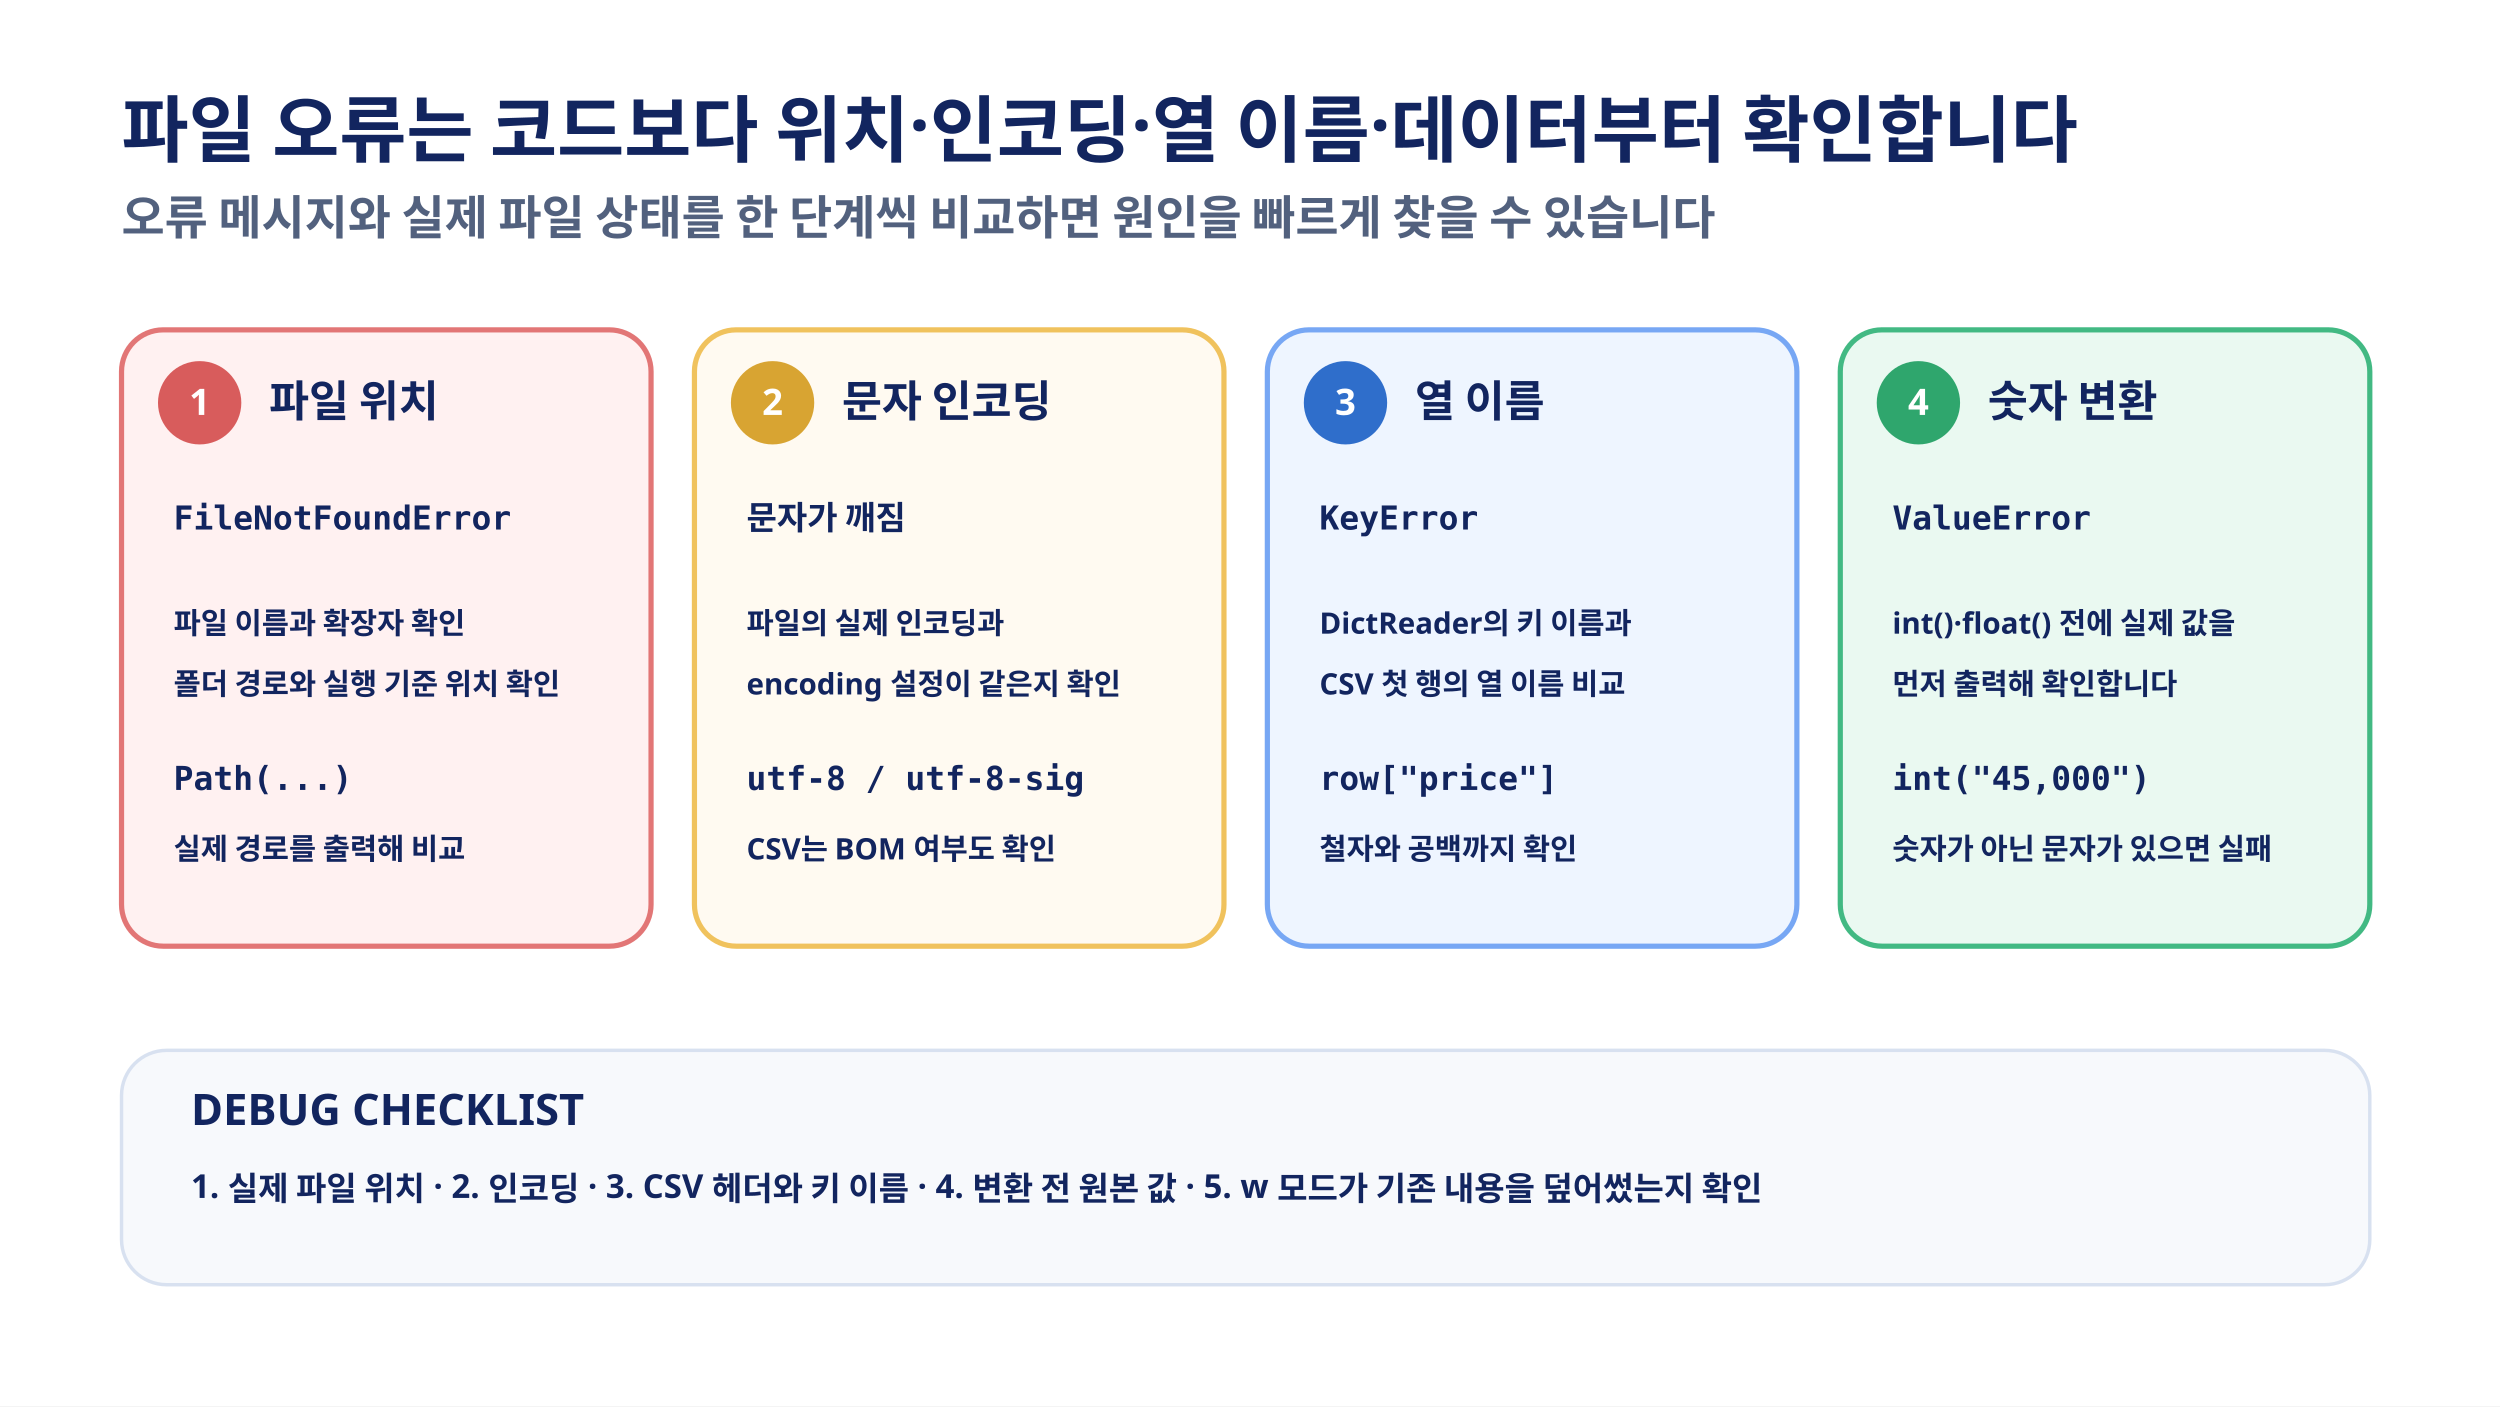
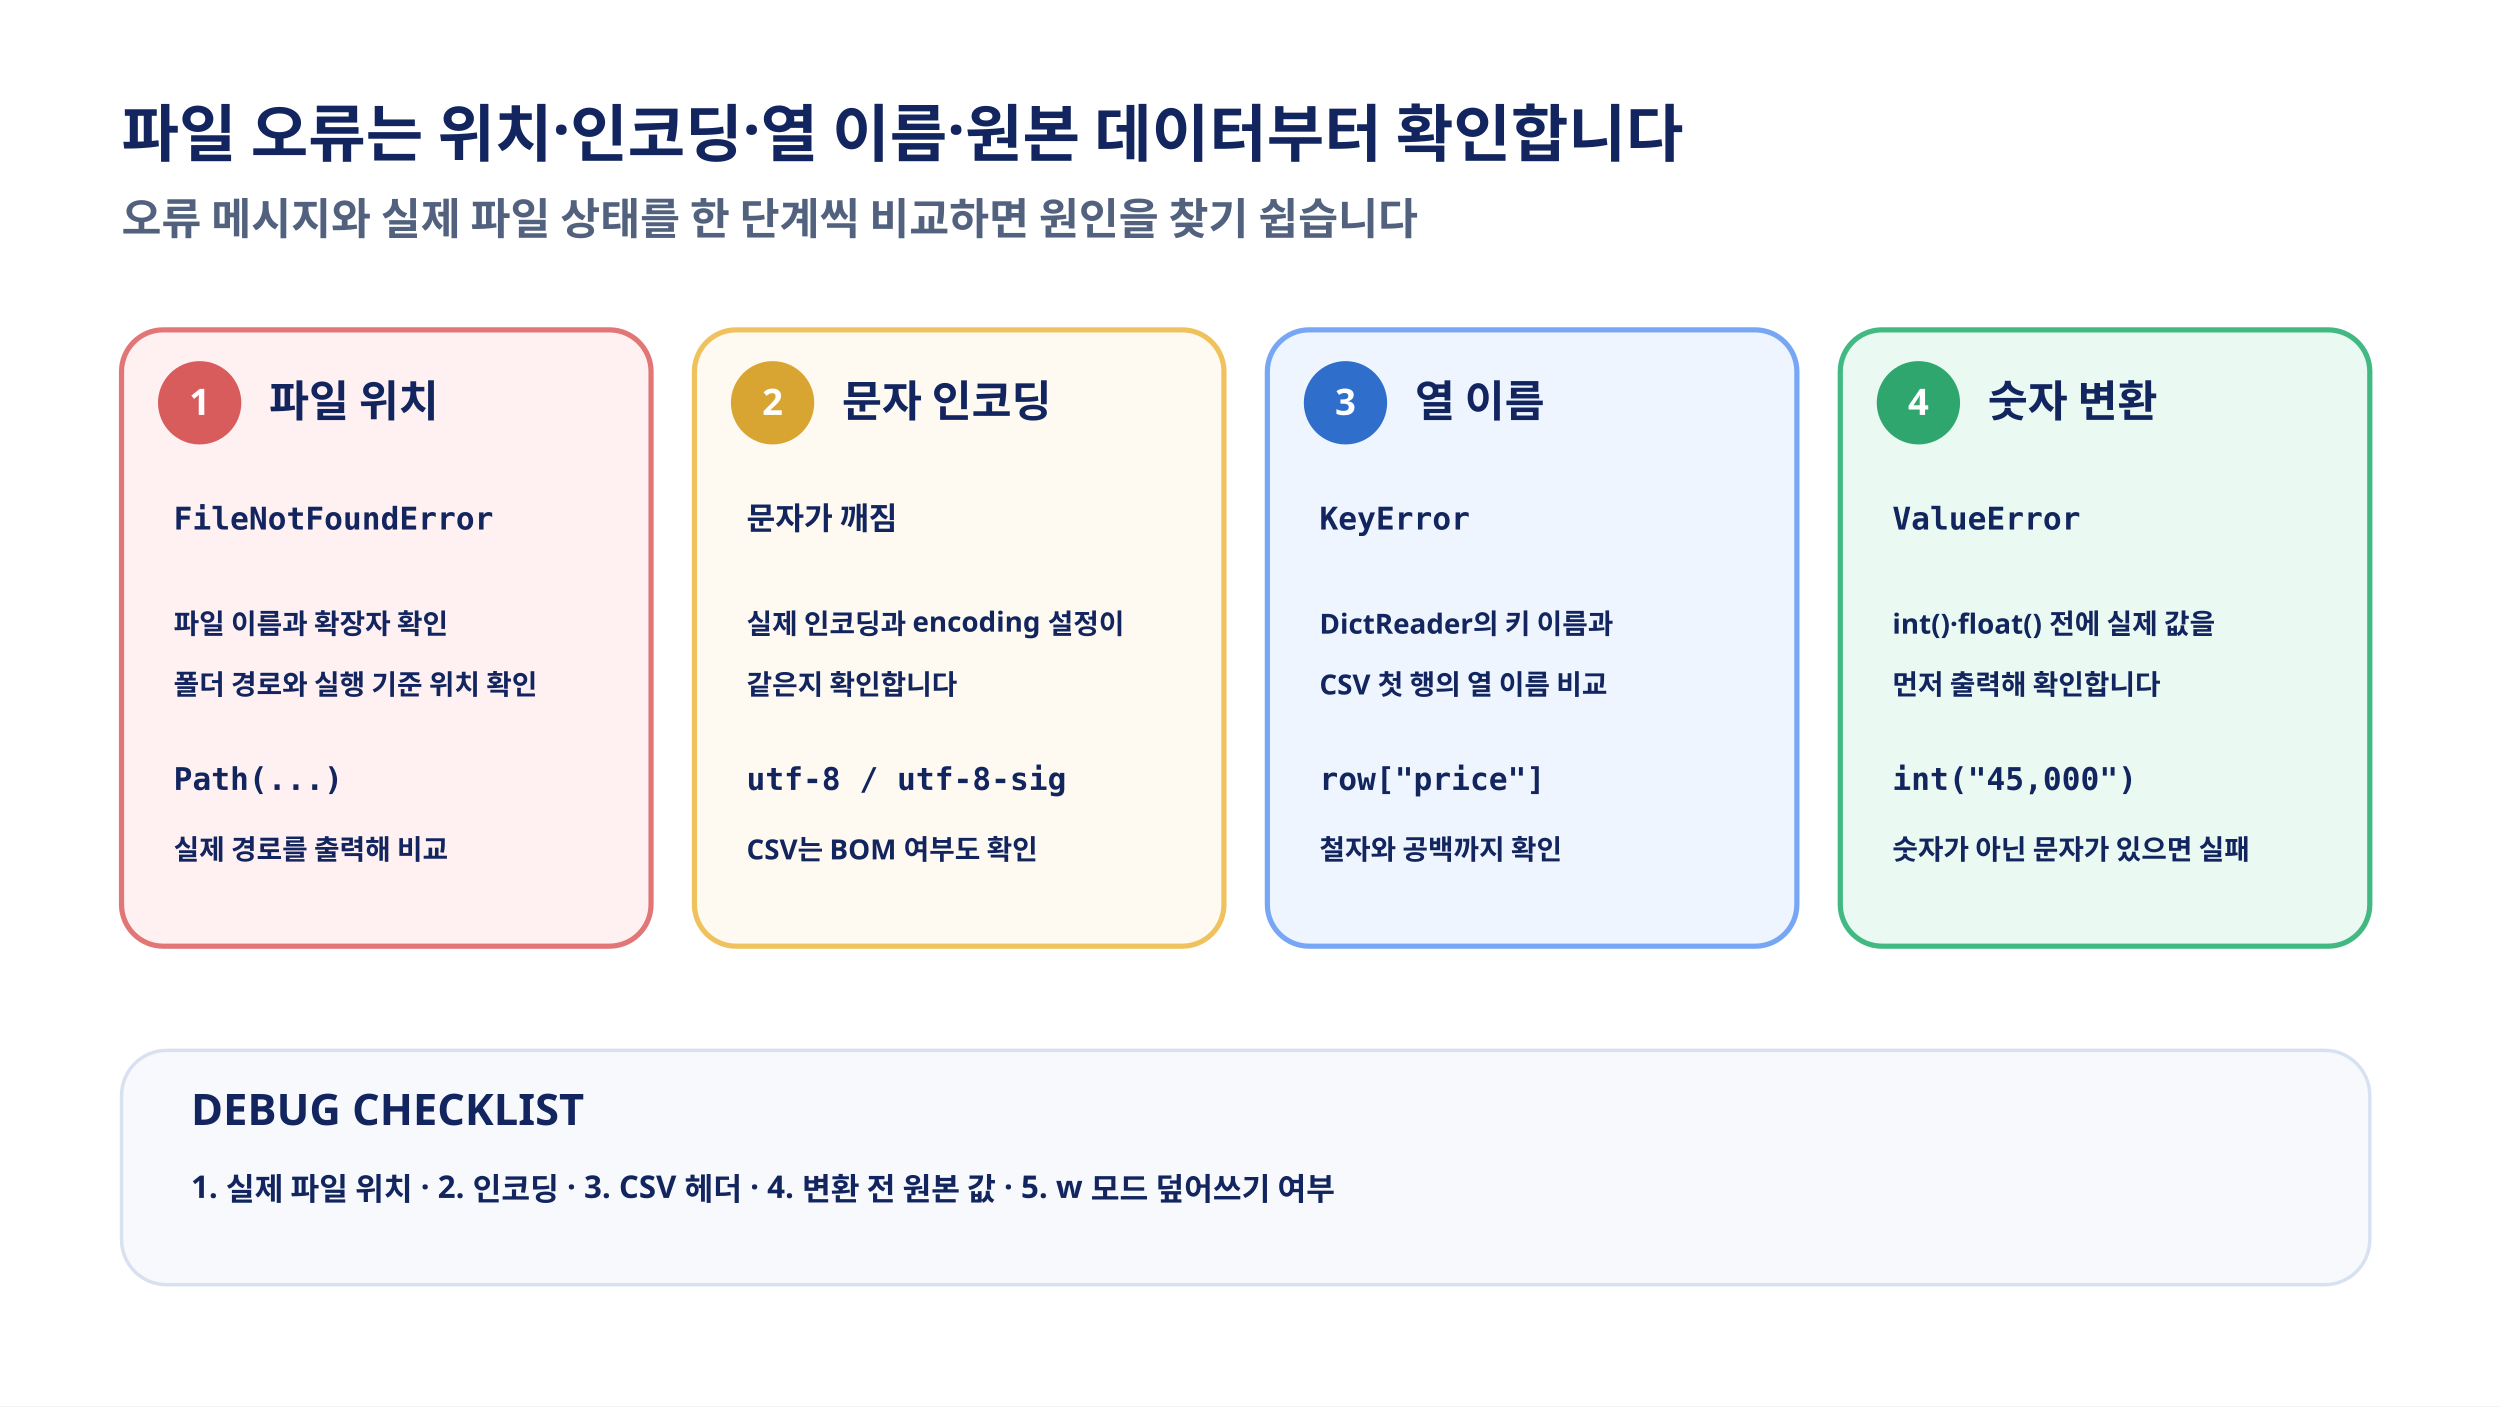
<svg xmlns="http://www.w3.org/2000/svg" width="1440" height="810" viewBox="0 0 1440 810" role="img" aria-labelledby="title desc">
  <rect width="1440" height="810" fill="#ffffff" />
-   <style>text{font-family:Pretendard,'Noto Sans KR','Malgun Gothic',sans-serif;fill:#12255f}.t{font-size:42px;font-weight:800}.s{font-size:27px;font-weight:700;fill:#52617e}.h{font-size:25px;font-weight:800}.b{font-size:19px;font-weight:600}.code{font-family:Consolas,monospace;font-size:19px;font-weight:700}.small{font-size:17px;font-weight:600}.n{font-size:21px;font-weight:800;fill:#fff}</style>
-   <text x="70" y="90" class="t">파일 오류는 코드보다 위치·인코딩·열 이름·데이터부터 확인합니다</text>
-   <text x="70" y="135" class="s">오류 메시지와 실제 파일 상태를 한 단계씩 비교하면 원인을 빠르게 찾을 수 있습니다</text>
+   <style>text{font-family:Pretendard,'Noto Sans KR','Malgun Gothic',sans-serif;fill:#12255f}.t{font-size:36px;font-weight:800}.s{font-size:25px;font-weight:700;fill:#52617e}.h{font-size:25px;font-weight:800}.b{font-size:18px;font-weight:600}.code{font-family:Consolas,monospace;font-size:18px;font-weight:700}.small{font-size:16px;font-weight:600}.n{font-size:21px;font-weight:800;fill:#fff}</style>
+   <text x="70" y="90" class="t">파일 오류는 위치·인코딩·열 이름·원본 데이터부터 확인합니다</text>
+   <text x="70" y="135" class="s">오류 메시지와 실제 파일 상태를 한 단계씩 비교하면 원인을 찾기 쉽습니다</text>
  <rect x="70" y="190" width="305" height="355" rx="24" fill="#fff1f1" stroke="#e27676" stroke-width="3" />
  <circle cx="115" cy="232" r="24" fill="#d85c5c" />
  <text x="115" y="239" text-anchor="middle" class="n">1</text>
  <text x="155" y="240" class="h">파일 위치</text>
  <text x="100" y="305" class="code">FileNotFoundError</text>
  <text x="100" y="365" class="small">파일 이름과 확장자 확인</text>
  <text x="100" y="400" class="small">폴더 경로와 실행 기준 위치 확인</text>
  <text x="100" y="455" class="code">Path(...)</text>
  <text x="100" y="495" class="small">실제 경로를 출력해 비교</text>
  <rect x="400" y="190" width="305" height="355" rx="24" fill="#fffaf1" stroke="#f0c25d" stroke-width="3" />
  <circle cx="445" cy="232" r="24" fill="#d8a432" />
  <text x="445" y="239" text-anchor="middle" class="n">2</text>
  <text x="485" y="240" class="h">문자 인코딩</text>
  <text x="430" y="305" class="code">문자가 깨짐</text>
-   <text x="430" y="365" class="small">파일의 실제 인코딩과</text>
-   <text x="430" y="400" class="small">encoding 설정이 같은지 확인</text>
+   <text x="430" y="365" class="small">실제 인코딩과 encoding 설정이</text>
+   <text x="430" y="400" class="small">같은지 확인합니다</text>
  <text x="430" y="455" class="code">utf-8 / utf-8-sig</text>
  <text x="430" y="495" class="small">CSV는 BOM 여부도 확인</text>
  <rect x="730" y="190" width="305" height="355" rx="24" fill="#eef5ff" stroke="#77a7f4" stroke-width="3" />
  <circle cx="775" cy="232" r="24" fill="#2f6ecb" />
  <text x="775" y="239" text-anchor="middle" class="n">3</text>
  <text x="815" y="240" class="h">열 이름</text>
  <text x="760" y="305" class="code">KeyError</text>
  <text x="760" y="365" class="small">DictReader의 키 이름과</text>
  <text x="760" y="400" class="small">CSV 첫 행의 열 이름 비교</text>
  <text x="760" y="455" class="code">row["price"]</text>
  <text x="760" y="495" class="small">철자와 공백까지 확인</text>
  <rect x="1060" y="190" width="305" height="355" rx="24" fill="#eaf9f1" stroke="#42b983" stroke-width="3" />
  <circle cx="1105" cy="232" r="24" fill="#2fa66d" />
  <text x="1105" y="239" text-anchor="middle" class="n">4</text>
  <text x="1145" y="240" class="h">숫자 변환</text>
  <text x="1090" y="305" class="code">ValueError</text>
  <text x="1090" y="365" class="small">int()·float() 전에 실제 값을</text>
  <text x="1090" y="400" class="small">먼저 출력해 확인합니다</text>
  <text x="1090" y="455" class="code">int("45,000")</text>
  <text x="1090" y="495" class="small">숫자가 아닌 문자가 있으면 실패</text>
  <rect x="70" y="605" width="1295" height="135" rx="26" fill="#f7f9fc" stroke="#d8e1f0" stroke-width="2" />
  <text x="110" y="648" class="h">DEBUG CHECKLIST</text>
-   <text x="110" y="690" class="b">1. 실제 파일 위치 · 2. 인코딩 · 3. CSV 헤더와 키 이름 · 4. 변환 전 원본 값 · 5. w 모드가 기존 내용을 덮어썼는지 확인</text>
+   <text x="110" y="690" class="b">1. 실제 파일 위치 · 2. 인코딩 · 3. CSV 헤더 · 4. 변환 전 원본 값 · 5. w 모드 덮어쓰기 여부</text>
</svg>
